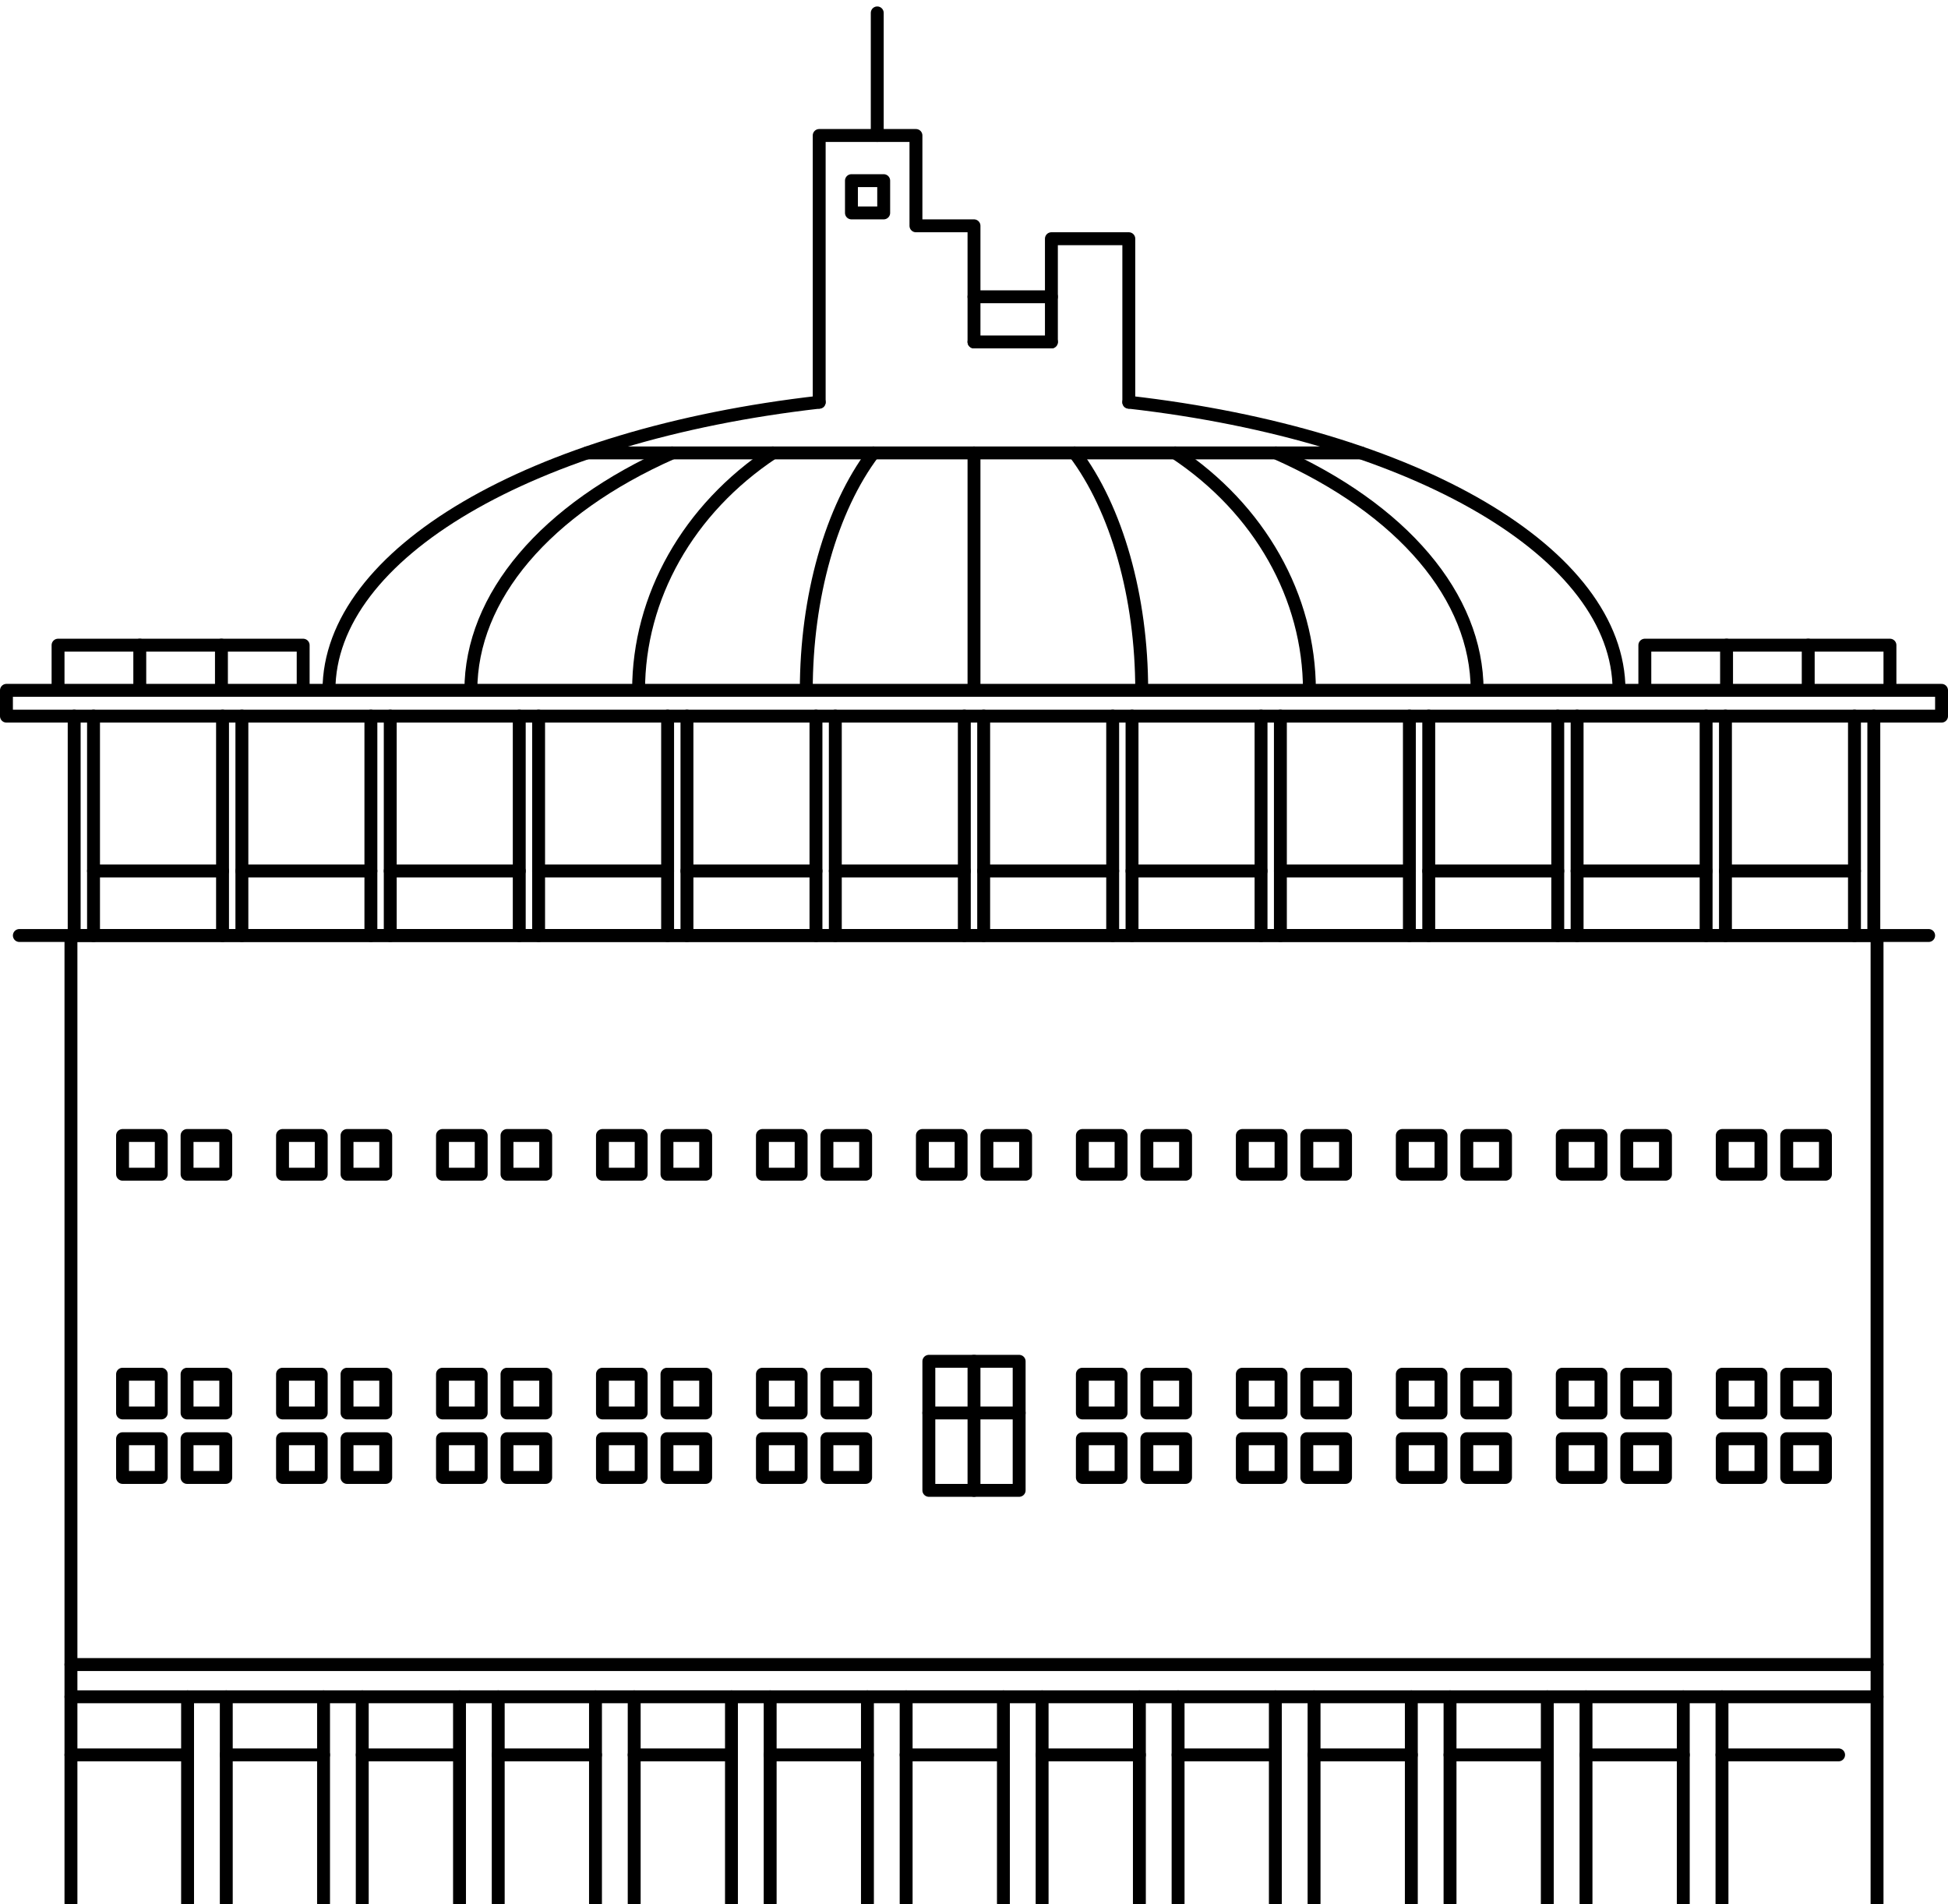
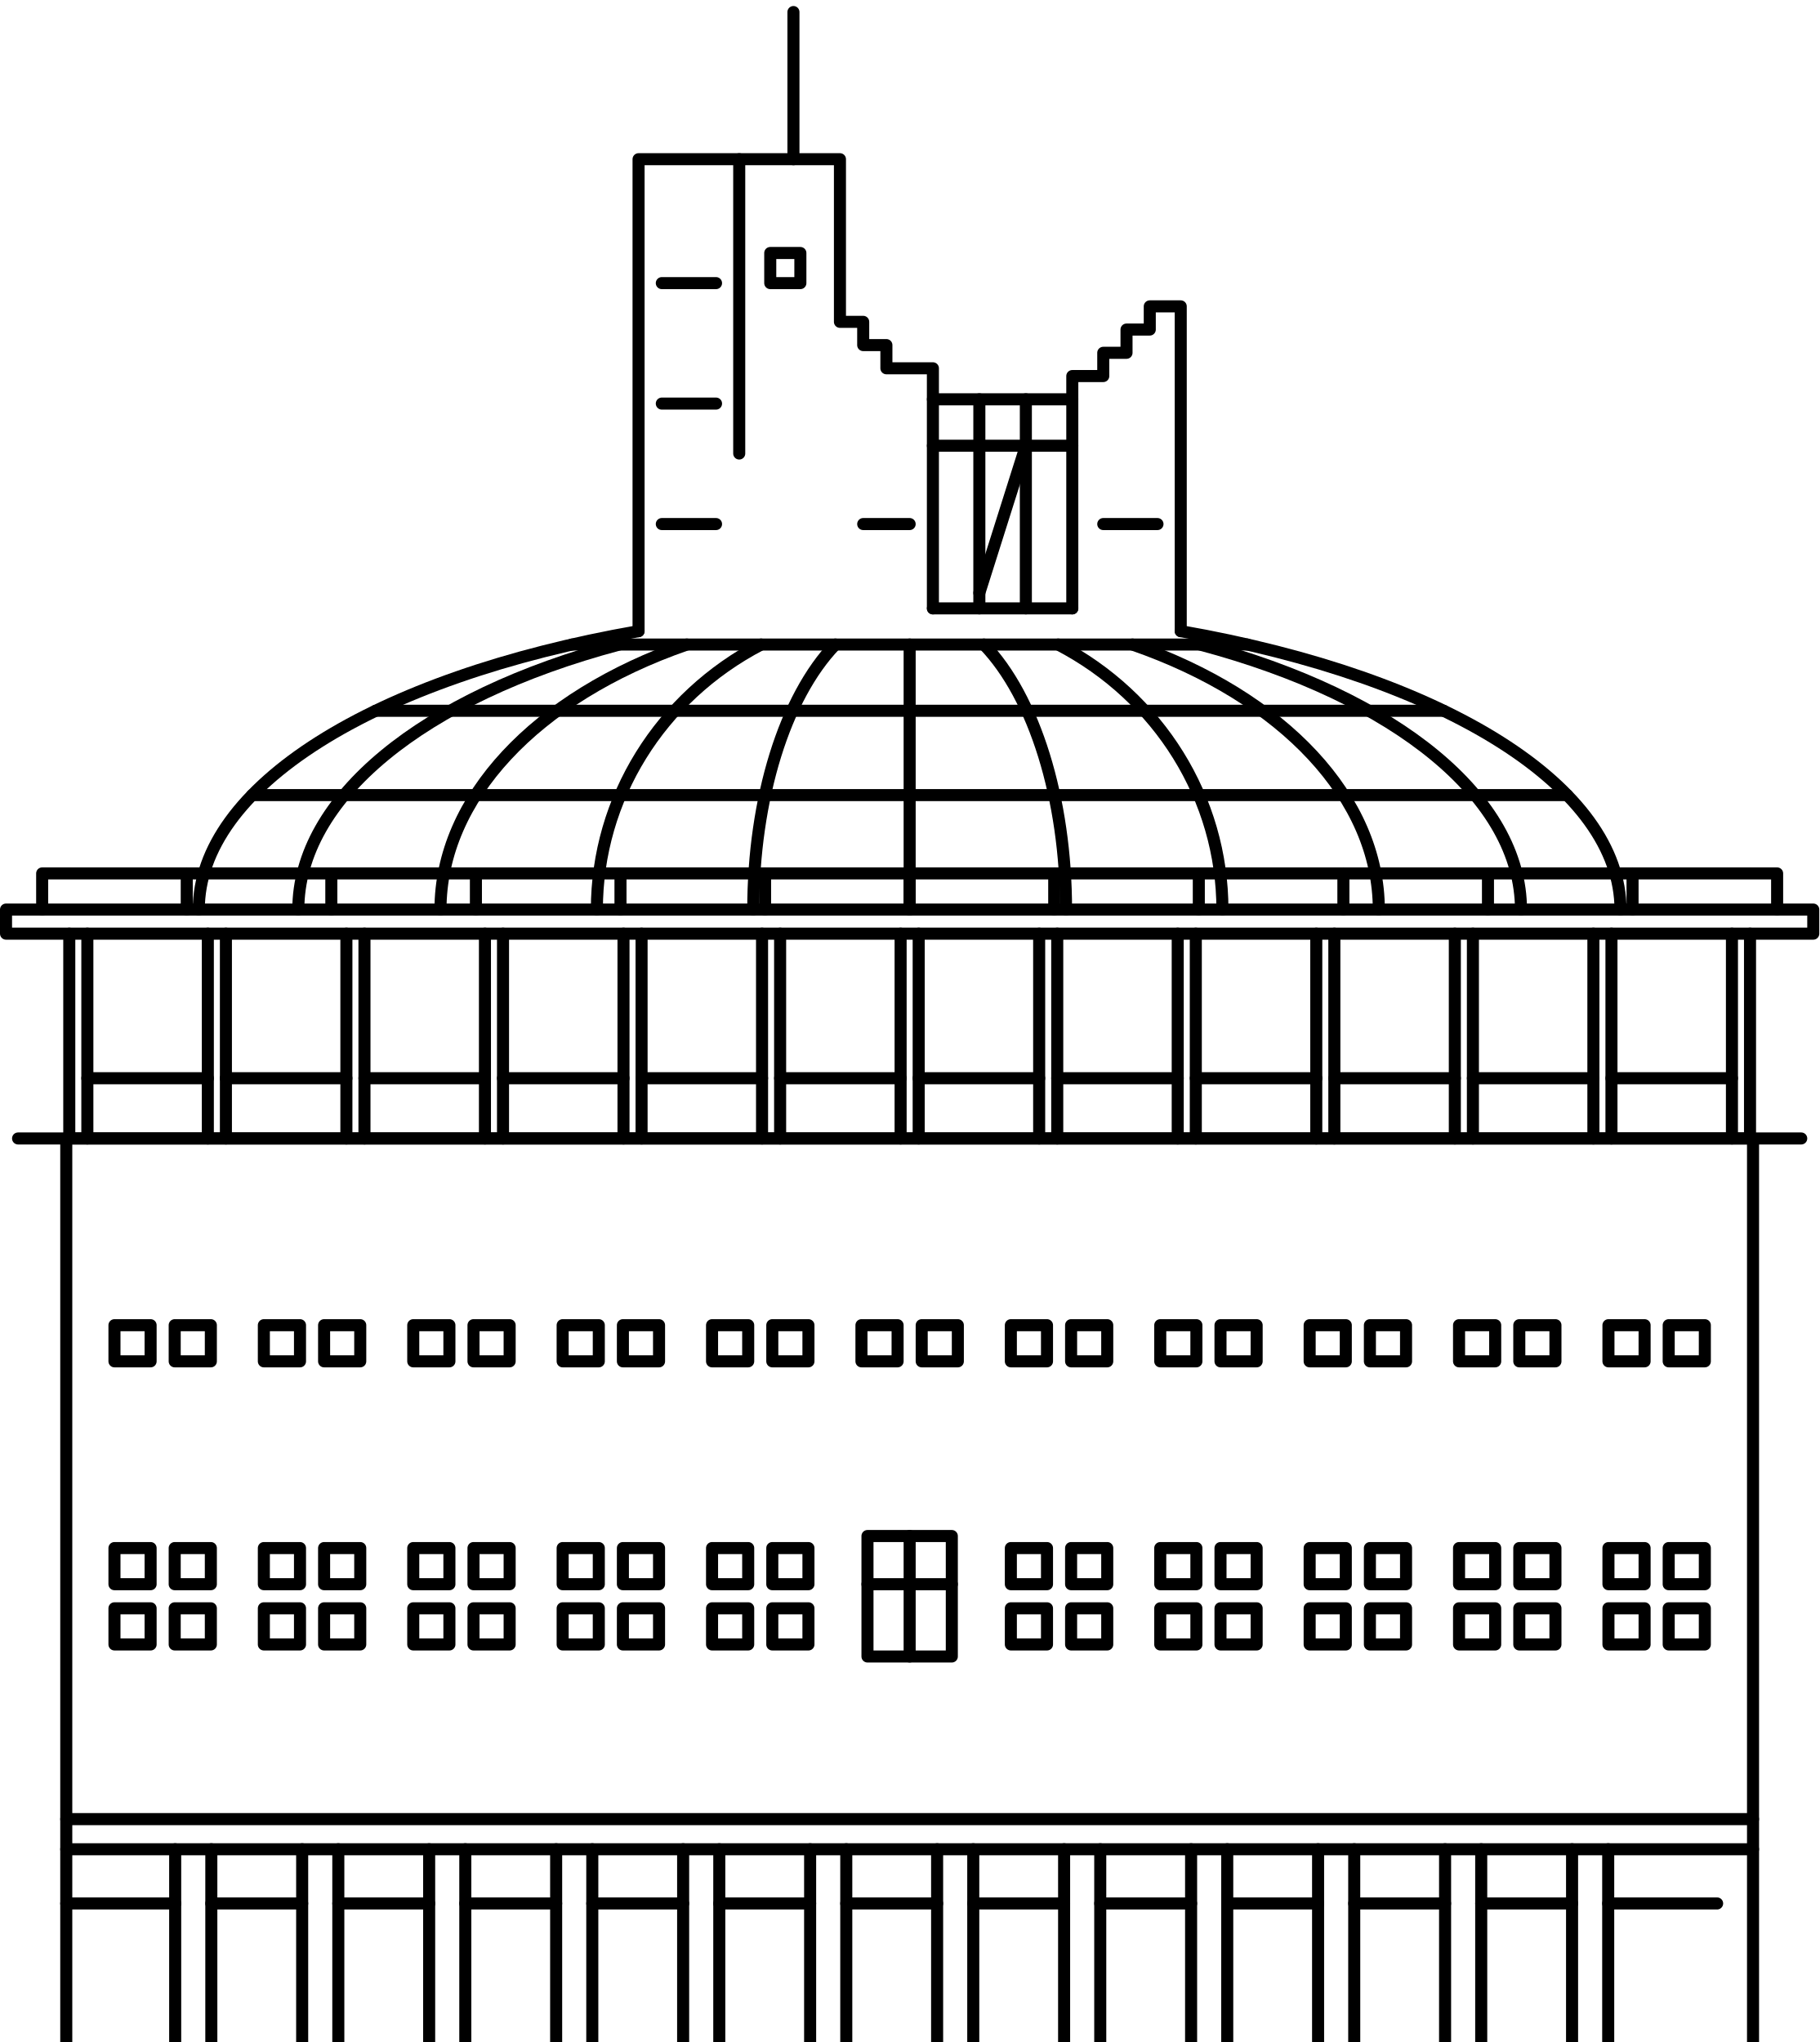
- <svg xmlns="http://www.w3.org/2000/svg" fill="none" stroke="currentColor" stroke-linecap="round" stroke-linejoin="round" stroke-width="2" viewBox="-1 -1 302 295">
-   <path d="M10 294V144h280v150" />
-   <path d="M28.08 294v-32m6 0v32m15.08 0v-32m6 0v32m15.08 0v-32m6 0v32m15.08 0v-32m6 0v32m15.08 0v-32m6 0v32m15.08 0v-32m6 0v32m15.08 0v-32m6 0v32m15.08 0v-32m6 0v32m15.08 0v-32m6 0v32m15.08 0v-32m6 0v32m15.08 0v-32m6 0v32m15.08 0v-32m6 0v32" />
-   <path d="M10 262h280" />
-   <path d="M10 257h280" />
-   <path d="M10 271h18.08m6 0h15.08m6 0h15.08m6 0h15.08m6 0h15.08m6 0h15.08m6 0h15.08m6 0h15.08m6 0h15.08m6 0h15.08m6 0h15.08m6 0h15.08m6 0h18.08" />
-   <path d="M2 144h296" />
-   <path d="M10.5 144v-34m3 0v34m20 0v-34m3 0v34m20 0v-34m3 0v34m20 0v-34m3 0v34m20 0v-34m3 0v34m20 0v-34m3 0v34m20 0v-34m3 0v34m20 0v-34m3 0v34m20 0v-34m3 0v34m20 0v-34m3 0v34m20 0v-34m3 0v34m20 0v-34m3 0v34m20 0v-34m3 0v34" />
-   <path d="M13.5 134h20m3 0h20m3 0h20m3 0h20m3 0h20m3 0h20m3 0h20m3 0h20m3 0h20m3 0h20m3 0h20m3 0h20" />
-   <path d="M0 110h300v-4H0Z" />
-   <path d="M18 181h6v-6h-6Zm10 0h6v-6h-6Zm14.8 0h6v-6h-6Zm10 0h6v-6h-6Zm14.8 0h6v-6h-6Zm10 0h6v-6h-6Zm14.8 0h6v-6h-6Zm10 0h6v-6h-6Zm14.8 0h6v-6h-6Zm10 0h6v-6h-6Zm14.8 0h6v-6h-6Zm10 0h6v-6h-6Zm14.8 0h6v-6h-6Zm10 0h6v-6h-6Zm14.8 0h6v-6h-6Zm10 0h6v-6h-6Zm14.8 0h6v-6h-6Zm10 0h6v-6h-6Zm14.8 0h6v-6h-6Zm10 0h6v-6h-6Zm14.8 0h6v-6h-6Zm10 0h6v-6h-6Z" />
-   <path d="M18 228h6v-6h-6Zm10 0h6v-6h-6Zm-10-10h6v-6h-6Zm10 0h6v-6h-6Zm14.8 10h6v-6h-6Zm10 0h6v-6h-6Zm-10-10h6v-6h-6Zm10 0h6v-6h-6Zm14.8 10h6v-6h-6Zm10 0h6v-6h-6Zm-10-10h6v-6h-6Zm10 0h6v-6h-6Zm14.8 10h6v-6h-6Zm10 0h6v-6h-6Zm-10-10h6v-6h-6Zm10 0h6v-6h-6Zm14.8 10h6v-6h-6Zm10 0h6v-6h-6Zm-10-10h6v-6h-6Zm10 0h6v-6h-6Zm39.6 10h6v-6h-6Zm10 0h6v-6h-6Zm-10-10h6v-6h-6Zm10 0h6v-6h-6Zm14.8 10h6v-6h-6Zm10 0h6v-6h-6Zm-10-10h6v-6h-6Zm10 0h6v-6h-6Zm14.8 10h6v-6h-6Zm10 0h6v-6h-6Zm-10-10h6v-6h-6Zm10 0h6v-6h-6Zm14.8 10h6v-6h-6Zm10 0h6v-6h-6Zm-10-10h6v-6h-6Zm10 0h6v-6h-6Zm14.8 10h6v-6h-6Zm10 0h6v-6h-6Zm-10-10h6v-6h-6Zm10 0h6v-6h-6Z" />
-   <path d="M143 230v-20h14v20Z" />
-   <path d="M150 230v-20m-7 8h14" />
-   <path d="M8 106v-7h38v7" />
-   <path d="M20.67 106v-7m12.66 7v-7" />
-   <path d="M254 106v-7h38v7" />
-   <path d="M266.67 106v-7m12.66 7v-7" />
-   <path d="M50 106c0-21.15 31.36-39.58 76-44.66" />
-   <path d="M250 106c0-21.15-31.36-39.58-76-44.66" />
-   <path d="M90 69.2h120" />
-   <path d="M72 106c0-14.48 11.56-28.11 31.2-36.8" />
-   <path d="M98 106c0-14.48 7.71-28.11 20.8-36.8" />
-   <path d="M124 106c0-14.48 3.85-28.11 10.4-36.8" />
-   <path d="M150 106V69.2" />
-   <path d="M176 106c0-14.48-3.85-28.11-10.4-36.8" />
-   <path d="M202 106c0-14.48-7.71-28.11-20.8-36.8" />
-   <path d="M228 106c0-14.48-11.56-28.11-31.2-36.8" />
-   <path d="M126 61.34V20h15v14h9v18" />
-   <path d="M150 52h12" />
-   <path d="M150 45h12" />
-   <path d="M162 52V36h12v25.34" />
-   <path d="M131 32h5v-5h-5Z" />
-   <path d="M135 20V1" />
+ <svg xmlns="http://www.w3.org/2000/svg" fill="none" stroke="currentColor" stroke-linecap="round" stroke-linejoin="round" stroke-width="2" viewBox="-1 -1 302 339">
+   <path d="M10 338V188h280v150" />
+   <path d="M28.08 338v-32m6 0v32m15.08 0v-32m6 0v32m15.08 0v-32m6 0v32m15.08 0v-32m6 0v32m15.08 0v-32m6 0v32m15.08 0v-32m6 0v32m15.08 0v-32m6 0v32m15.08 0v-32m6 0v32m15.08 0v-32m6 0v32m15.08 0v-32m6 0v32m15.08 0v-32m6 0v32m15.08 0v-32m6 0v32" />
+   <path d="M10 306h280" />
+   <path d="M10 301h280" />
+   <path d="M10 315h18.08m6 0h15.08m6 0h15.08m6 0h15.08m6 0h15.08m6 0h15.08m6 0h15.08m6 0h15.08m6 0h15.08m6 0h15.08m6 0h15.08m6 0h15.08m6 0h18.08" />
+   <path d="M2 188h296" />
+   <path d="M10.5 188v-34m3 0v34m20 0v-34m3 0v34m20 0v-34m3 0v34m20 0v-34m3 0v34m20 0v-34m3 0v34m20 0v-34m3 0v34m20 0v-34m3 0v34m20 0v-34m3 0v34m20 0v-34m3 0v34m20 0v-34m3 0v34m20 0v-34m3 0v34m20 0v-34m3 0v34m20 0v-34m3 0v34" />
+   <path d="M13.5 178h20m3 0h20m3 0h20m3 0h20m3 0h20m3 0h20m3 0h20m3 0h20m3 0h20m3 0h20m3 0h20m3 0h20" />
+   <path d="M0 154h300v-4H0Z" />
+   <path d="M18 225h6v-6h-6Zm10 0h6v-6h-6Zm14.8 0h6v-6h-6Zm10 0h6v-6h-6Zm14.8 0h6v-6h-6Zm10 0h6v-6h-6Zm14.8 0h6v-6h-6Zm10 0h6v-6h-6Zm14.8 0h6v-6h-6Zm10 0h6v-6h-6Zm14.8 0h6v-6h-6Zm10 0h6v-6h-6Zm14.8 0h6v-6h-6Zm10 0h6v-6h-6Zm14.8 0h6v-6h-6Zm10 0h6v-6h-6Zm14.8 0h6v-6h-6Zm10 0h6v-6h-6Zm14.8 0h6v-6h-6Zm10 0h6v-6h-6Zm14.8 0h6v-6h-6Zm10 0h6v-6h-6Z" />
+   <path d="M18 272h6v-6h-6Zm10 0h6v-6h-6Zm-10-10h6v-6h-6Zm10 0h6v-6h-6Zm14.8 10h6v-6h-6Zm10 0h6v-6h-6Zm-10-10h6v-6h-6Zm10 0h6v-6h-6Zm14.8 10h6v-6h-6Zm10 0h6v-6h-6Zm-10-10h6v-6h-6Zm10 0h6v-6h-6Zm14.8 10h6v-6h-6Zm10 0h6v-6h-6Zm-10-10h6v-6h-6Zm10 0h6v-6h-6Zm14.8 10h6v-6h-6Zm10 0h6v-6h-6Zm-10-10h6v-6h-6Zm10 0h6v-6h-6Zm39.6 10h6v-6h-6Zm10 0h6v-6h-6Zm-10-10h6v-6h-6Zm10 0h6v-6h-6Zm14.8 10h6v-6h-6Zm10 0h6v-6h-6Zm-10-10h6v-6h-6Zm10 0h6v-6h-6Zm14.8 10h6v-6h-6Zm10 0h6v-6h-6Zm-10-10h6v-6h-6Zm10 0h6v-6h-6Zm14.8 10h6v-6h-6Zm10 0h6v-6h-6Zm-10-10h6v-6h-6Zm10 0h6v-6h-6Zm14.8 10h6v-6h-6Zm10 0h6v-6h-6Zm-10-10h6v-6h-6Zm10 0h6v-6h-6Z" />
+   <path d="M143 274v-20h14v20Z" />
+   <path d="M150 274v-20m-7 8h14" />
+   <path d="M6 150v-6h288v6" />
+   <path d="M30 150v-6m24 6v-6m24 6v-6m24 6v-6m24 6v-6m24 6v-6m24 6v-6m24 6v-6m24 6v-6m24 6v-6m24 6v-6" />
+   <path d="M32 150c0-20.25 28.82-38.5 73-46.22" />
+   <path d="M268 150c0-20.25-28.82-38.5-73-46.22" />
+   <path d="M40.85 131h218.3m-197.8-14h177.3m-144.7-11h112.1" />
+   <path d="M48.52 150c0-18.38 20.46-35.27 53.28-44" />
+   <path d="M72.12 150c0-18.38 15.7-35.27 40.89-44" />
+   <path d="M98.08 150c0-18.38 10.47-35.27 27.26-44" />
+   <path d="M124.04 150c0-18.38 5.23-35.27 13.63-44" />
+   <path d="M150 150v-44" />
+   <path d="M175.96 150c0-18.38-5.23-35.27-13.63-44" />
+   <path d="M201.92 150c0-18.38-10.47-35.27-27.26-44" />
+   <path d="M227.88 150c0-18.38-15.7-35.27-40.89-44" />
+   <path d="M251.48 150c0-18.38-20.46-35.27-53.28-44" />
+   <path d="M105 103.78V25.43h33.43v27h3.86v3.86h3.85v3.85h7.72V100" />
+   <path d="M177 100V61.43h5.14v-3.86H186v-3.86h3.86v-3.85H195v53.92" />
+   <path d="M153.86 100H177" />
+   <path d="M121.71 25.43v48.86" />
+   <path d="M126.86 46h5v-5h-5Z" />
+   <path d="M153.86 73H177" />
+   <path d="M153.86 65.29H177" />
+   <path d="M161.57 65.29V100m7.72-34.71V100" />
+   <path d="M161.57 97.43 169.29 73" />
+   <path d="M108.86 86h9m-9-20h9m-9-20h9m24.43 40H150m32.14 0h9" />
+   <path d="M130.71 25.43V1" />
</svg>
